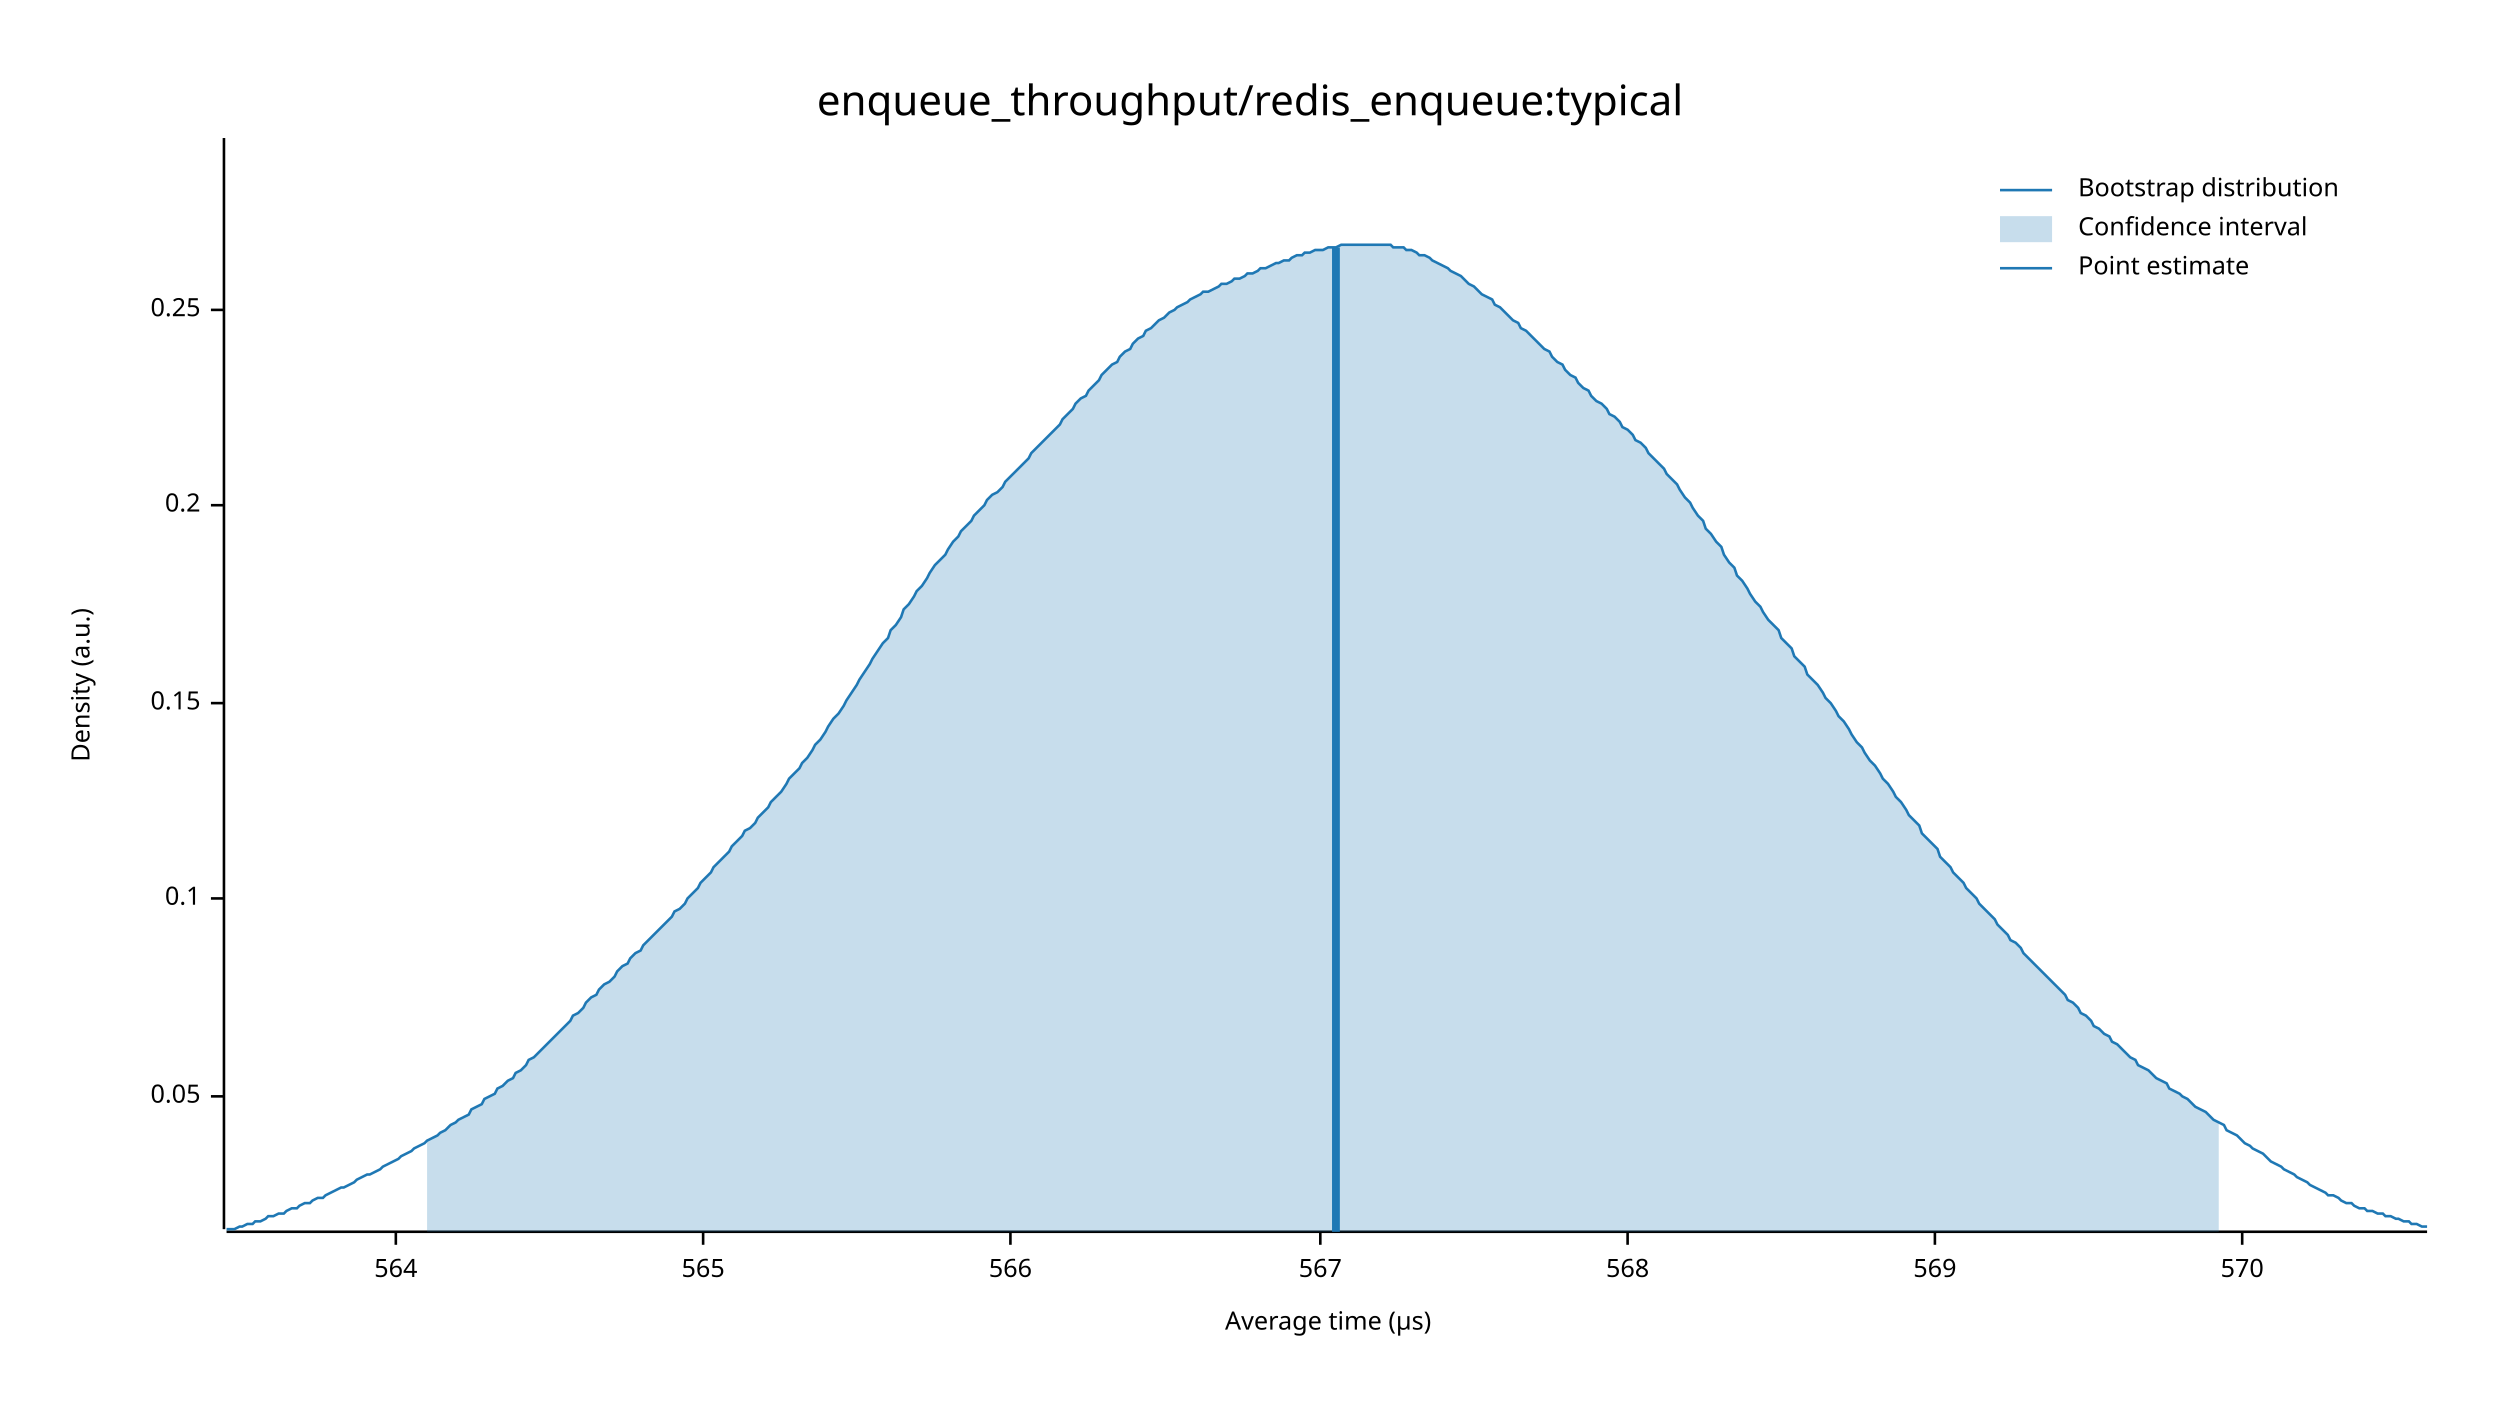
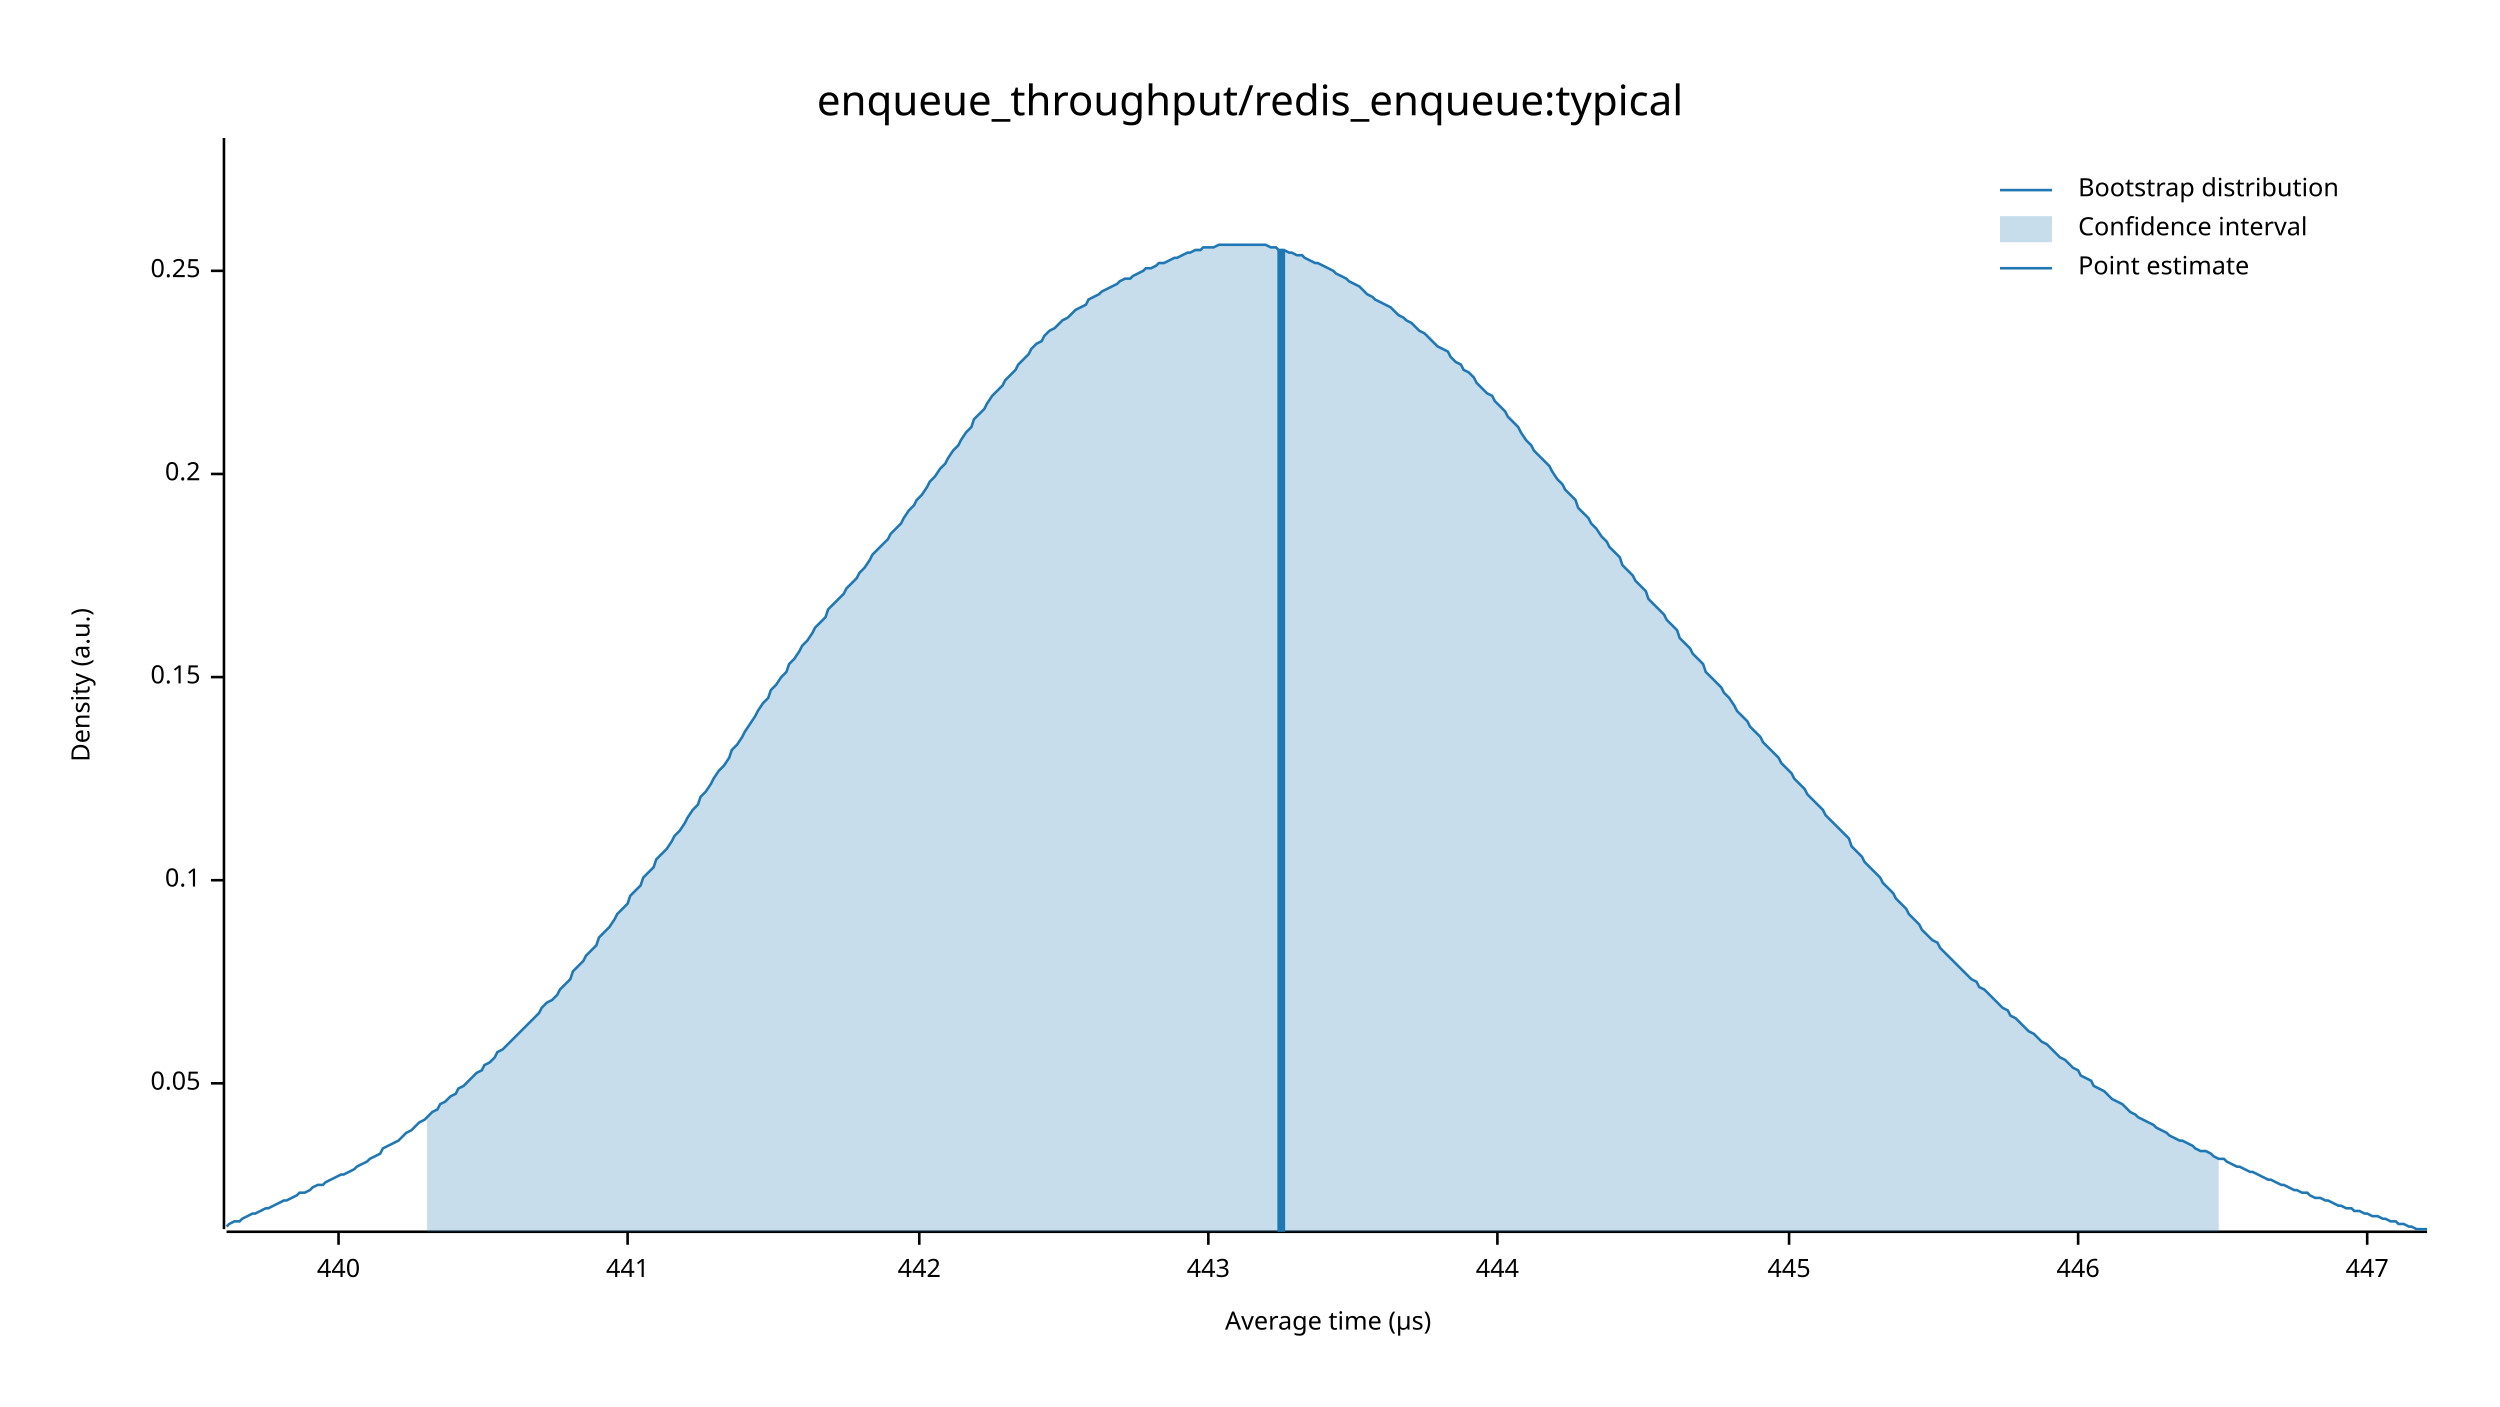
<svg xmlns="http://www.w3.org/2000/svg" width="960" height="540" viewBox="0 0 960 540">
  <text x="480" y="32" dy="0.76em" text-anchor="middle" font-family="sans-serif" font-size="16.129" opacity="1" fill="#000000">
enqueue_throughput/redis_enqueue:typical
</text>
  <text x="27" y="263" dy="0.76em" text-anchor="middle" font-family="sans-serif" font-size="9.677" opacity="1" fill="#000000" transform="rotate(270, 27, 263)">
Density (a.u.)
</text>
  <text x="510" y="513" dy="-0.5ex" text-anchor="middle" font-family="sans-serif" font-size="9.677" opacity="1" fill="#000000">
Average time (µs)
</text>
  <polyline fill="none" opacity="1" stroke="#000000" stroke-width="1" points="86,53 86,472 " />
-   <text x="77" y="421" dy="0.5ex" text-anchor="end" font-family="sans-serif" font-size="9.677" opacity="1" fill="#000000">
+   <text x="77" y="416" dy="0.5ex" text-anchor="end" font-family="sans-serif" font-size="9.677" opacity="1" fill="#000000">
0.05
</text>
-   <polyline fill="none" opacity="1" stroke="#000000" stroke-width="1" points="81,421 86,421 " />
-   <text x="77" y="345" dy="0.5ex" text-anchor="end" font-family="sans-serif" font-size="9.677" opacity="1" fill="#000000">
+   <polyline fill="none" opacity="1" stroke="#000000" stroke-width="1" points="81,416 86,416 " />
+   <text x="77" y="338" dy="0.5ex" text-anchor="end" font-family="sans-serif" font-size="9.677" opacity="1" fill="#000000">
0.1
</text>
-   <polyline fill="none" opacity="1" stroke="#000000" stroke-width="1" points="81,345 86,345 " />
-   <text x="77" y="270" dy="0.5ex" text-anchor="end" font-family="sans-serif" font-size="9.677" opacity="1" fill="#000000">
+   <polyline fill="none" opacity="1" stroke="#000000" stroke-width="1" points="81,338 86,338 " />
+   <text x="77" y="260" dy="0.5ex" text-anchor="end" font-family="sans-serif" font-size="9.677" opacity="1" fill="#000000">
0.15
</text>
-   <polyline fill="none" opacity="1" stroke="#000000" stroke-width="1" points="81,270 86,270 " />
-   <text x="77" y="194" dy="0.5ex" text-anchor="end" font-family="sans-serif" font-size="9.677" opacity="1" fill="#000000">
+   <polyline fill="none" opacity="1" stroke="#000000" stroke-width="1" points="81,260 86,260 " />
+   <text x="77" y="182" dy="0.5ex" text-anchor="end" font-family="sans-serif" font-size="9.677" opacity="1" fill="#000000">
0.2
</text>
-   <polyline fill="none" opacity="1" stroke="#000000" stroke-width="1" points="81,194 86,194 " />
-   <text x="77" y="119" dy="0.5ex" text-anchor="end" font-family="sans-serif" font-size="9.677" opacity="1" fill="#000000">
+   <polyline fill="none" opacity="1" stroke="#000000" stroke-width="1" points="81,182 86,182 " />
+   <text x="77" y="104" dy="0.5ex" text-anchor="end" font-family="sans-serif" font-size="9.677" opacity="1" fill="#000000">
0.25
</text>
-   <polyline fill="none" opacity="1" stroke="#000000" stroke-width="1" points="81,119 86,119 " />
+   <polyline fill="none" opacity="1" stroke="#000000" stroke-width="1" points="81,104 86,104 " />
  <polyline fill="none" opacity="1" stroke="#000000" stroke-width="1" points="87,473 932,473 " />
-   <text x="152" y="483" dy="0.76em" text-anchor="middle" font-family="sans-serif" font-size="9.677" opacity="1" fill="#000000">
- 564
+   <text x="130" y="483" dy="0.76em" text-anchor="middle" font-family="sans-serif" font-size="9.677" opacity="1" fill="#000000">
+ 440
</text>
-   <polyline fill="none" opacity="1" stroke="#000000" stroke-width="1" points="152,473 152,478 " />
-   <text x="270" y="483" dy="0.76em" text-anchor="middle" font-family="sans-serif" font-size="9.677" opacity="1" fill="#000000">
- 565
+   <polyline fill="none" opacity="1" stroke="#000000" stroke-width="1" points="130,473 130,478 " />
+   <text x="241" y="483" dy="0.76em" text-anchor="middle" font-family="sans-serif" font-size="9.677" opacity="1" fill="#000000">
+ 441
</text>
-   <polyline fill="none" opacity="1" stroke="#000000" stroke-width="1" points="270,473 270,478 " />
-   <text x="388" y="483" dy="0.76em" text-anchor="middle" font-family="sans-serif" font-size="9.677" opacity="1" fill="#000000">
- 566
+   <polyline fill="none" opacity="1" stroke="#000000" stroke-width="1" points="241,473 241,478 " />
+   <text x="353" y="483" dy="0.76em" text-anchor="middle" font-family="sans-serif" font-size="9.677" opacity="1" fill="#000000">
+ 442
</text>
-   <polyline fill="none" opacity="1" stroke="#000000" stroke-width="1" points="388,473 388,478 " />
-   <text x="507" y="483" dy="0.76em" text-anchor="middle" font-family="sans-serif" font-size="9.677" opacity="1" fill="#000000">
- 567
+   <polyline fill="none" opacity="1" stroke="#000000" stroke-width="1" points="353,473 353,478 " />
+   <text x="464" y="483" dy="0.76em" text-anchor="middle" font-family="sans-serif" font-size="9.677" opacity="1" fill="#000000">
+ 443
</text>
-   <polyline fill="none" opacity="1" stroke="#000000" stroke-width="1" points="507,473 507,478 " />
-   <text x="625" y="483" dy="0.76em" text-anchor="middle" font-family="sans-serif" font-size="9.677" opacity="1" fill="#000000">
- 568
+   <polyline fill="none" opacity="1" stroke="#000000" stroke-width="1" points="464,473 464,478 " />
+   <text x="575" y="483" dy="0.76em" text-anchor="middle" font-family="sans-serif" font-size="9.677" opacity="1" fill="#000000">
+ 444
</text>
-   <polyline fill="none" opacity="1" stroke="#000000" stroke-width="1" points="625,473 625,478 " />
-   <text x="743" y="483" dy="0.76em" text-anchor="middle" font-family="sans-serif" font-size="9.677" opacity="1" fill="#000000">
- 569
+   <polyline fill="none" opacity="1" stroke="#000000" stroke-width="1" points="575,473 575,478 " />
+   <text x="687" y="483" dy="0.76em" text-anchor="middle" font-family="sans-serif" font-size="9.677" opacity="1" fill="#000000">
+ 445
</text>
-   <polyline fill="none" opacity="1" stroke="#000000" stroke-width="1" points="743,473 743,478 " />
-   <text x="861" y="483" dy="0.76em" text-anchor="middle" font-family="sans-serif" font-size="9.677" opacity="1" fill="#000000">
- 570
+   <polyline fill="none" opacity="1" stroke="#000000" stroke-width="1" points="687,473 687,478 " />
+   <text x="798" y="483" dy="0.76em" text-anchor="middle" font-family="sans-serif" font-size="9.677" opacity="1" fill="#000000">
+ 446
</text>
-   <polyline fill="none" opacity="1" stroke="#000000" stroke-width="1" points="861,473 861,478 " />
-   <polyline fill="none" opacity="1" stroke="#1F78B4" stroke-width="1" points="87,472 88,472 90,472 92,471 93,471 95,470 97,470 98,469 100,469 102,468 103,467 105,467 107,466 109,466 110,465 112,464 114,464 115,463 117,462 119,462 120,461 122,460 124,460 125,459 127,458 129,457 131,456 132,456 134,455 136,454 137,453 139,452 141,451 142,451 144,450 146,449 147,448 149,447 151,446 153,445 154,444 156,443 158,442 159,441 161,440 163,439 164,438 166,437 168,436 169,435 171,434 173,432 175,431 176,430 178,429 180,428 181,426 183,425 185,424 186,422 188,421 190,420 191,418 193,417 195,415 197,414 198,412 200,411 202,409 203,407 205,406 207,404 208,403 210,401 212,399 214,397 215,396 217,394 219,392 220,390 222,389 224,387 225,385 227,383 229,382 230,380 232,378 234,377 236,375 237,373 239,371 241,370 242,368 244,366 246,365 247,363 249,361 251,359 252,358 254,356 256,354 258,352 259,350 261,349 263,347 264,345 266,343 268,341 269,339 271,337 273,335 274,333 276,331 278,329 280,327 281,325 283,323 285,321 286,319 288,318 290,316 291,314 293,312 295,310 296,308 298,306 300,304 302,301 303,299 305,297 307,295 308,293 310,291 312,288 313,286 315,284 317,281 318,279 320,276 322,274 324,271 325,269 327,266 329,263 330,261 332,258 334,255 335,253 337,250 339,247 341,245 342,242 344,240 346,237 347,234 349,232 351,229 352,227 354,225 356,222 357,220 359,217 361,215 363,213 364,211 366,208 368,206 369,204 371,202 373,200 374,198 376,196 378,194 379,192 381,190 383,189 385,187 386,185 388,183 390,181 391,180 393,178 395,176 396,174 398,172 400,170 401,169 403,167 405,165 407,163 408,161 410,159 412,157 413,155 415,153 417,152 418,150 420,148 422,146 423,144 425,142 427,140 429,139 430,137 432,135 434,134 435,132 437,130 439,129 440,127 442,126 444,124 445,123 447,122 449,120 451,119 452,118 454,117 456,116 457,115 459,114 461,113 462,112 464,112 466,111 468,110 469,109 471,109 473,108 474,107 476,107 478,106 479,105 481,105 483,104 484,103 486,103 488,102 490,101 491,101 493,100 495,100 496,99 498,98 500,98 501,97 503,97 505,96 506,96 508,96 510,95 512,95 513,95 515,94 517,94 518,94 520,94 522,94 523,94 525,94 527,94 528,94 530,94 532,94 534,94 535,95 537,95 539,95 540,96 542,96 544,97 545,98 547,98 549,99 550,100 552,101 554,102 556,103 557,104 559,105 561,106 562,107 564,109 566,110 567,111 569,113 571,114 573,115 574,117 576,118 578,120 579,121 581,123 583,124 584,126 586,127 588,129 589,130 591,132 593,134 595,135 596,137 598,139 600,140 601,142 603,144 605,145 606,147 608,149 610,150 611,152 613,154 615,155 617,157 618,159 620,160 622,162 623,164 625,165 627,167 628,169 630,170 632,172 633,174 635,176 637,178 639,180 640,182 642,184 644,186 645,188 647,191 649,193 650,195 652,198 654,200 655,203 657,205 659,208 661,210 662,213 664,216 666,218 667,221 669,223 671,226 672,228 674,231 676,233 677,235 679,238 681,240 683,242 684,245 686,247 688,249 689,252 691,254 693,256 694,259 696,261 698,263 700,266 701,268 703,270 705,273 706,275 708,277 710,280 711,282 713,285 715,287 716,289 718,292 720,294 722,297 723,299 725,301 727,304 728,306 730,308 732,311 733,313 735,315 737,317 738,320 740,322 742,324 744,326 745,329 747,331 749,333 750,335 752,337 754,339 755,341 757,343 759,345 760,347 762,349 764,351 766,353 767,355 769,357 771,359 772,361 774,362 776,364 777,366 779,368 781,370 782,371 784,373 786,375 788,377 789,378 791,380 793,382 794,384 796,385 798,387 799,389 801,390 803,392 804,394 806,395 808,397 810,398 811,400 813,401 815,403 816,404 818,406 820,407 821,409 823,410 825,411 827,413 828,414 830,415 832,416 833,418 835,419 837,420 838,421 840,422 842,424 843,425 845,426 847,427 849,429 850,430 852,431 854,432 855,434 857,435 859,436 860,437 862,439 864,440 865,441 867,442 869,443 871,445 872,446 874,447 876,448 877,449 879,450 881,451 882,452 884,453 886,454 887,455 889,456 891,457 893,458 894,459 896,459 898,460 899,461 901,462 903,462 904,463 906,464 908,464 909,465 911,465 913,466 915,466 916,467 918,467 920,468 921,468 923,469 925,469 926,470 928,470 930,471 932,471 " />
-   <polygon opacity="0.25" fill="#1F78B4" points="164,438 166,437 168,436 169,435 171,434 173,432 175,431 176,430 178,429 180,428 181,426 183,425 185,424 186,422 188,421 190,420 191,418 193,417 195,415 197,414 198,412 200,411 202,409 203,407 205,406 207,404 208,403 210,401 212,399 214,397 215,396 217,394 219,392 220,390 222,389 224,387 225,385 227,383 229,382 230,380 232,378 234,377 236,375 237,373 239,371 241,370 242,368 244,366 246,365 247,363 249,361 251,359 252,358 254,356 256,354 258,352 259,350 261,349 263,347 264,345 266,343 268,341 269,339 271,337 273,335 274,333 276,331 278,329 280,327 281,325 283,323 285,321 286,319 288,318 290,316 291,314 293,312 295,310 296,308 298,306 300,304 302,301 303,299 305,297 307,295 308,293 310,291 312,288 313,286 315,284 317,281 318,279 320,276 322,274 324,271 325,269 327,266 329,263 330,261 332,258 334,255 335,253 337,250 339,247 341,245 342,242 344,240 346,237 347,234 349,232 351,229 352,227 354,225 356,222 357,220 359,217 361,215 363,213 364,211 366,208 368,206 369,204 371,202 373,200 374,198 376,196 378,194 379,192 381,190 383,189 385,187 386,185 388,183 390,181 391,180 393,178 395,176 396,174 398,172 400,170 401,169 403,167 405,165 407,163 408,161 410,159 412,157 413,155 415,153 417,152 418,150 420,148 422,146 423,144 425,142 427,140 429,139 430,137 432,135 434,134 435,132 437,130 439,129 440,127 442,126 444,124 445,123 447,122 449,120 451,119 452,118 454,117 456,116 457,115 459,114 461,113 462,112 464,112 466,111 468,110 469,109 471,109 473,108 474,107 476,107 478,106 479,105 481,105 483,104 484,103 486,103 488,102 490,101 491,101 493,100 495,100 496,99 498,98 500,98 501,97 503,97 505,96 506,96 508,96 510,95 512,95 513,95 515,94 517,94 518,94 520,94 522,94 523,94 525,94 527,94 528,94 530,94 532,94 534,94 535,95 537,95 539,95 540,96 542,96 544,97 545,98 547,98 549,99 550,100 552,101 554,102 556,103 557,104 559,105 561,106 562,107 564,109 566,110 567,111 569,113 571,114 573,115 574,117 576,118 578,120 579,121 581,123 583,124 584,126 586,127 588,129 589,130 591,132 593,134 595,135 596,137 598,139 600,140 601,142 603,144 605,145 606,147 608,149 610,150 611,152 613,154 615,155 617,157 618,159 620,160 622,162 623,164 625,165 627,167 628,169 630,170 632,172 633,174 635,176 637,178 639,180 640,182 642,184 644,186 645,188 647,191 649,193 650,195 652,198 654,200 655,203 657,205 659,208 661,210 662,213 664,216 666,218 667,221 669,223 671,226 672,228 674,231 676,233 677,235 679,238 681,240 683,242 684,245 686,247 688,249 689,252 691,254 693,256 694,259 696,261 698,263 700,266 701,268 703,270 705,273 706,275 708,277 710,280 711,282 713,285 715,287 716,289 718,292 720,294 722,297 723,299 725,301 727,304 728,306 730,308 732,311 733,313 735,315 737,317 738,320 740,322 742,324 744,326 745,329 747,331 749,333 750,335 752,337 754,339 755,341 757,343 759,345 760,347 762,349 764,351 766,353 767,355 769,357 771,359 772,361 774,362 776,364 777,366 779,368 781,370 782,371 784,373 786,375 788,377 789,378 791,380 793,382 794,384 796,385 798,387 799,389 801,390 803,392 804,394 806,395 808,397 810,398 811,400 813,401 815,403 816,404 818,406 820,407 821,409 823,410 825,411 827,413 828,414 830,415 832,416 833,418 835,419 837,420 838,421 840,422 842,424 843,425 845,426 847,427 849,429 850,430 852,431 852,473 164,473 " />
-   <polyline fill="none" opacity="1" stroke="#1F78B4" stroke-width="3" points="513,473 513,95 " />
+   <polyline fill="none" opacity="1" stroke="#000000" stroke-width="1" points="798,473 798,478 " />
+   <text x="909" y="483" dy="0.76em" text-anchor="middle" font-family="sans-serif" font-size="9.677" opacity="1" fill="#000000">
+ 447
+ </text>
+   <polyline fill="none" opacity="1" stroke="#000000" stroke-width="1" points="909,473 909,478 " />
+   <polyline fill="none" opacity="1" stroke="#1F78B4" stroke-width="1" points="87,471 88,470 90,469 92,469 93,468 95,467 97,466 98,466 100,465 102,464 103,464 105,463 107,462 109,461 110,461 112,460 114,459 115,458 117,458 119,457 120,456 122,455 124,455 125,454 127,453 129,452 131,451 132,451 134,450 136,449 137,448 139,447 141,446 142,445 144,444 146,443 147,441 149,440 151,439 153,438 154,437 156,435 158,434 159,433 161,431 163,430 164,429 166,427 168,426 169,424 171,423 173,421 175,420 176,418 178,417 180,415 181,414 183,412 185,411 186,409 188,408 190,406 191,404 193,403 195,401 197,399 198,398 200,396 202,394 203,393 205,391 207,389 208,387 210,385 212,384 214,382 215,380 217,378 219,376 220,373 222,371 224,369 225,367 227,365 229,363 230,360 232,358 234,356 236,353 237,351 239,349 241,347 242,344 244,342 246,340 247,337 249,335 251,333 252,330 254,328 256,326 258,323 259,321 261,319 263,316 264,314 266,311 268,309 269,306 271,304 273,301 274,299 276,296 278,294 280,291 281,288 283,286 285,283 286,281 288,278 290,275 291,273 293,270 295,268 296,265 298,263 300,260 302,258 303,255 305,253 307,250 308,248 310,246 312,243 313,241 315,239 317,237 318,234 320,232 322,230 324,228 325,226 327,224 329,222 330,220 332,218 334,215 335,213 337,211 339,209 341,207 342,205 344,203 346,201 347,199 349,196 351,194 352,192 354,190 356,187 357,185 359,183 361,180 363,178 364,176 366,173 368,171 369,169 371,166 373,164 374,161 376,159 378,157 379,155 381,152 383,150 385,148 386,146 388,144 390,142 391,140 393,138 395,136 396,134 398,132 400,131 401,129 403,127 405,126 407,124 408,123 410,122 412,120 413,119 415,118 417,117 418,115 420,114 422,113 423,112 425,111 427,110 429,109 430,108 432,107 434,107 435,106 437,105 439,104 440,103 442,103 444,102 445,101 447,101 449,100 451,99 452,99 454,98 456,97 457,97 459,96 461,96 462,95 464,95 466,95 468,94 469,94 471,94 473,94 474,94 476,94 478,94 479,94 481,94 483,94 484,94 486,94 488,95 490,95 491,96 493,96 495,97 496,97 498,98 500,98 501,99 503,100 505,101 506,101 508,102 510,103 512,104 513,105 515,106 517,107 518,108 520,109 522,110 523,111 525,113 527,114 528,115 530,116 532,117 534,118 535,119 537,121 539,122 540,123 542,124 544,126 545,127 547,128 549,130 550,131 552,133 554,134 556,135 557,137 559,139 561,140 562,142 564,143 566,145 567,147 569,149 571,151 573,152 574,154 576,156 578,158 579,160 581,162 583,164 584,166 586,169 588,171 589,173 591,175 593,177 595,179 596,181 598,184 600,186 601,188 603,190 605,192 606,195 608,197 610,199 611,201 613,203 615,206 617,208 618,210 620,212 622,214 623,217 625,219 627,221 628,223 630,225 632,227 633,230 635,232 637,234 639,236 640,238 642,240 644,242 645,245 647,247 649,249 650,251 652,253 654,255 655,258 657,260 659,262 661,264 662,266 664,268 666,271 667,273 669,275 671,277 672,279 674,281 676,283 677,285 679,287 681,289 683,291 684,293 686,295 688,297 689,299 691,301 693,303 694,305 696,307 698,309 700,311 701,313 703,315 705,317 706,318 708,320 710,322 711,325 713,327 715,329 716,331 718,333 720,335 722,337 723,339 725,341 727,343 728,345 730,347 732,349 733,351 735,353 737,355 738,357 740,359 742,361 744,362 745,364 747,366 749,368 750,369 752,371 754,373 755,374 757,376 759,377 760,379 762,380 764,382 766,384 767,385 769,387 771,388 772,390 774,391 776,393 777,394 779,396 781,397 782,398 784,400 786,401 788,403 789,404 791,406 793,407 794,408 796,410 798,411 799,413 801,414 803,415 804,417 806,418 808,419 810,421 811,422 813,423 815,424 816,425 818,427 820,428 821,429 823,430 825,431 827,432 828,433 830,434 832,435 833,436 835,437 837,438 838,438 840,439 842,440 843,441 845,442 847,442 849,443 850,444 852,445 854,445 855,446 857,447 859,448 860,448 862,449 864,450 865,450 867,451 869,452 871,453 872,453 874,454 876,455 877,455 879,456 881,457 882,457 884,458 886,458 887,459 889,460 891,460 893,461 894,461 896,462 898,463 899,463 901,464 903,464 904,465 906,465 908,466 909,466 911,467 913,467 915,468 916,468 918,469 920,469 921,470 923,470 925,471 926,471 928,472 930,472 932,472 " />
+   <polygon opacity="0.25" fill="#1F78B4" points="164,429 166,427 168,426 169,424 171,423 173,421 175,420 176,418 178,417 180,415 181,414 183,412 185,411 186,409 188,408 190,406 191,404 193,403 195,401 197,399 198,398 200,396 202,394 203,393 205,391 207,389 208,387 210,385 212,384 214,382 215,380 217,378 219,376 220,373 222,371 224,369 225,367 227,365 229,363 230,360 232,358 234,356 236,353 237,351 239,349 241,347 242,344 244,342 246,340 247,337 249,335 251,333 252,330 254,328 256,326 258,323 259,321 261,319 263,316 264,314 266,311 268,309 269,306 271,304 273,301 274,299 276,296 278,294 280,291 281,288 283,286 285,283 286,281 288,278 290,275 291,273 293,270 295,268 296,265 298,263 300,260 302,258 303,255 305,253 307,250 308,248 310,246 312,243 313,241 315,239 317,237 318,234 320,232 322,230 324,228 325,226 327,224 329,222 330,220 332,218 334,215 335,213 337,211 339,209 341,207 342,205 344,203 346,201 347,199 349,196 351,194 352,192 354,190 356,187 357,185 359,183 361,180 363,178 364,176 366,173 368,171 369,169 371,166 373,164 374,161 376,159 378,157 379,155 381,152 383,150 385,148 386,146 388,144 390,142 391,140 393,138 395,136 396,134 398,132 400,131 401,129 403,127 405,126 407,124 408,123 410,122 412,120 413,119 415,118 417,117 418,115 420,114 422,113 423,112 425,111 427,110 429,109 430,108 432,107 434,107 435,106 437,105 439,104 440,103 442,103 444,102 445,101 447,101 449,100 451,99 452,99 454,98 456,97 457,97 459,96 461,96 462,95 464,95 466,95 468,94 469,94 471,94 473,94 474,94 476,94 478,94 479,94 481,94 483,94 484,94 486,94 488,95 490,95 491,96 493,96 495,97 496,97 498,98 500,98 501,99 503,100 505,101 506,101 508,102 510,103 512,104 513,105 515,106 517,107 518,108 520,109 522,110 523,111 525,113 527,114 528,115 530,116 532,117 534,118 535,119 537,121 539,122 540,123 542,124 544,126 545,127 547,128 549,130 550,131 552,133 554,134 556,135 557,137 559,139 561,140 562,142 564,143 566,145 567,147 569,149 571,151 573,152 574,154 576,156 578,158 579,160 581,162 583,164 584,166 586,169 588,171 589,173 591,175 593,177 595,179 596,181 598,184 600,186 601,188 603,190 605,192 606,195 608,197 610,199 611,201 613,203 615,206 617,208 618,210 620,212 622,214 623,217 625,219 627,221 628,223 630,225 632,227 633,230 635,232 637,234 639,236 640,238 642,240 644,242 645,245 647,247 649,249 650,251 652,253 654,255 655,258 657,260 659,262 661,264 662,266 664,268 666,271 667,273 669,275 671,277 672,279 674,281 676,283 677,285 679,287 681,289 683,291 684,293 686,295 688,297 689,299 691,301 693,303 694,305 696,307 698,309 700,311 701,313 703,315 705,317 706,318 708,320 710,322 711,325 713,327 715,329 716,331 718,333 720,335 722,337 723,339 725,341 727,343 728,345 730,347 732,349 733,351 735,353 737,355 738,357 740,359 742,361 744,362 745,364 747,366 749,368 750,369 752,371 754,373 755,374 757,376 759,377 760,379 762,380 764,382 766,384 767,385 769,387 771,388 772,390 774,391 776,393 777,394 779,396 781,397 782,398 784,400 786,401 788,403 789,404 791,406 793,407 794,408 796,410 798,411 799,413 801,414 803,415 804,417 806,418 808,419 810,421 811,422 813,423 815,424 816,425 818,427 820,428 821,429 823,430 825,431 827,432 828,433 830,434 832,435 833,436 835,437 837,438 838,438 840,439 842,440 843,441 845,442 847,442 849,443 850,444 852,445 852,473 164,473 " />
+   <polyline fill="none" opacity="1" stroke="#1F78B4" stroke-width="3" points="492,473 492,96 " />
  <text x="798" y="68" dy="0.76em" text-anchor="start" font-family="sans-serif" font-size="9.677" opacity="1" fill="#000000">
Bootstrap distribution
</text>
  <text x="798" y="83" dy="0.76em" text-anchor="start" font-family="sans-serif" font-size="9.677" opacity="1" fill="#000000">
Confidence interval
</text>
  <text x="798" y="98" dy="0.76em" text-anchor="start" font-family="sans-serif" font-size="9.677" opacity="1" fill="#000000">
Point estimate
</text>
  <polyline fill="none" opacity="1" stroke="#1F78B4" stroke-width="1" points="768,73 788,73 " />
  <rect x="768" y="83" width="20" height="10" opacity="0.25" fill="#1F78B4" stroke="none" />
  <polyline fill="none" opacity="1" stroke="#1F78B4" stroke-width="1" points="768,103 788,103 " />
</svg>
